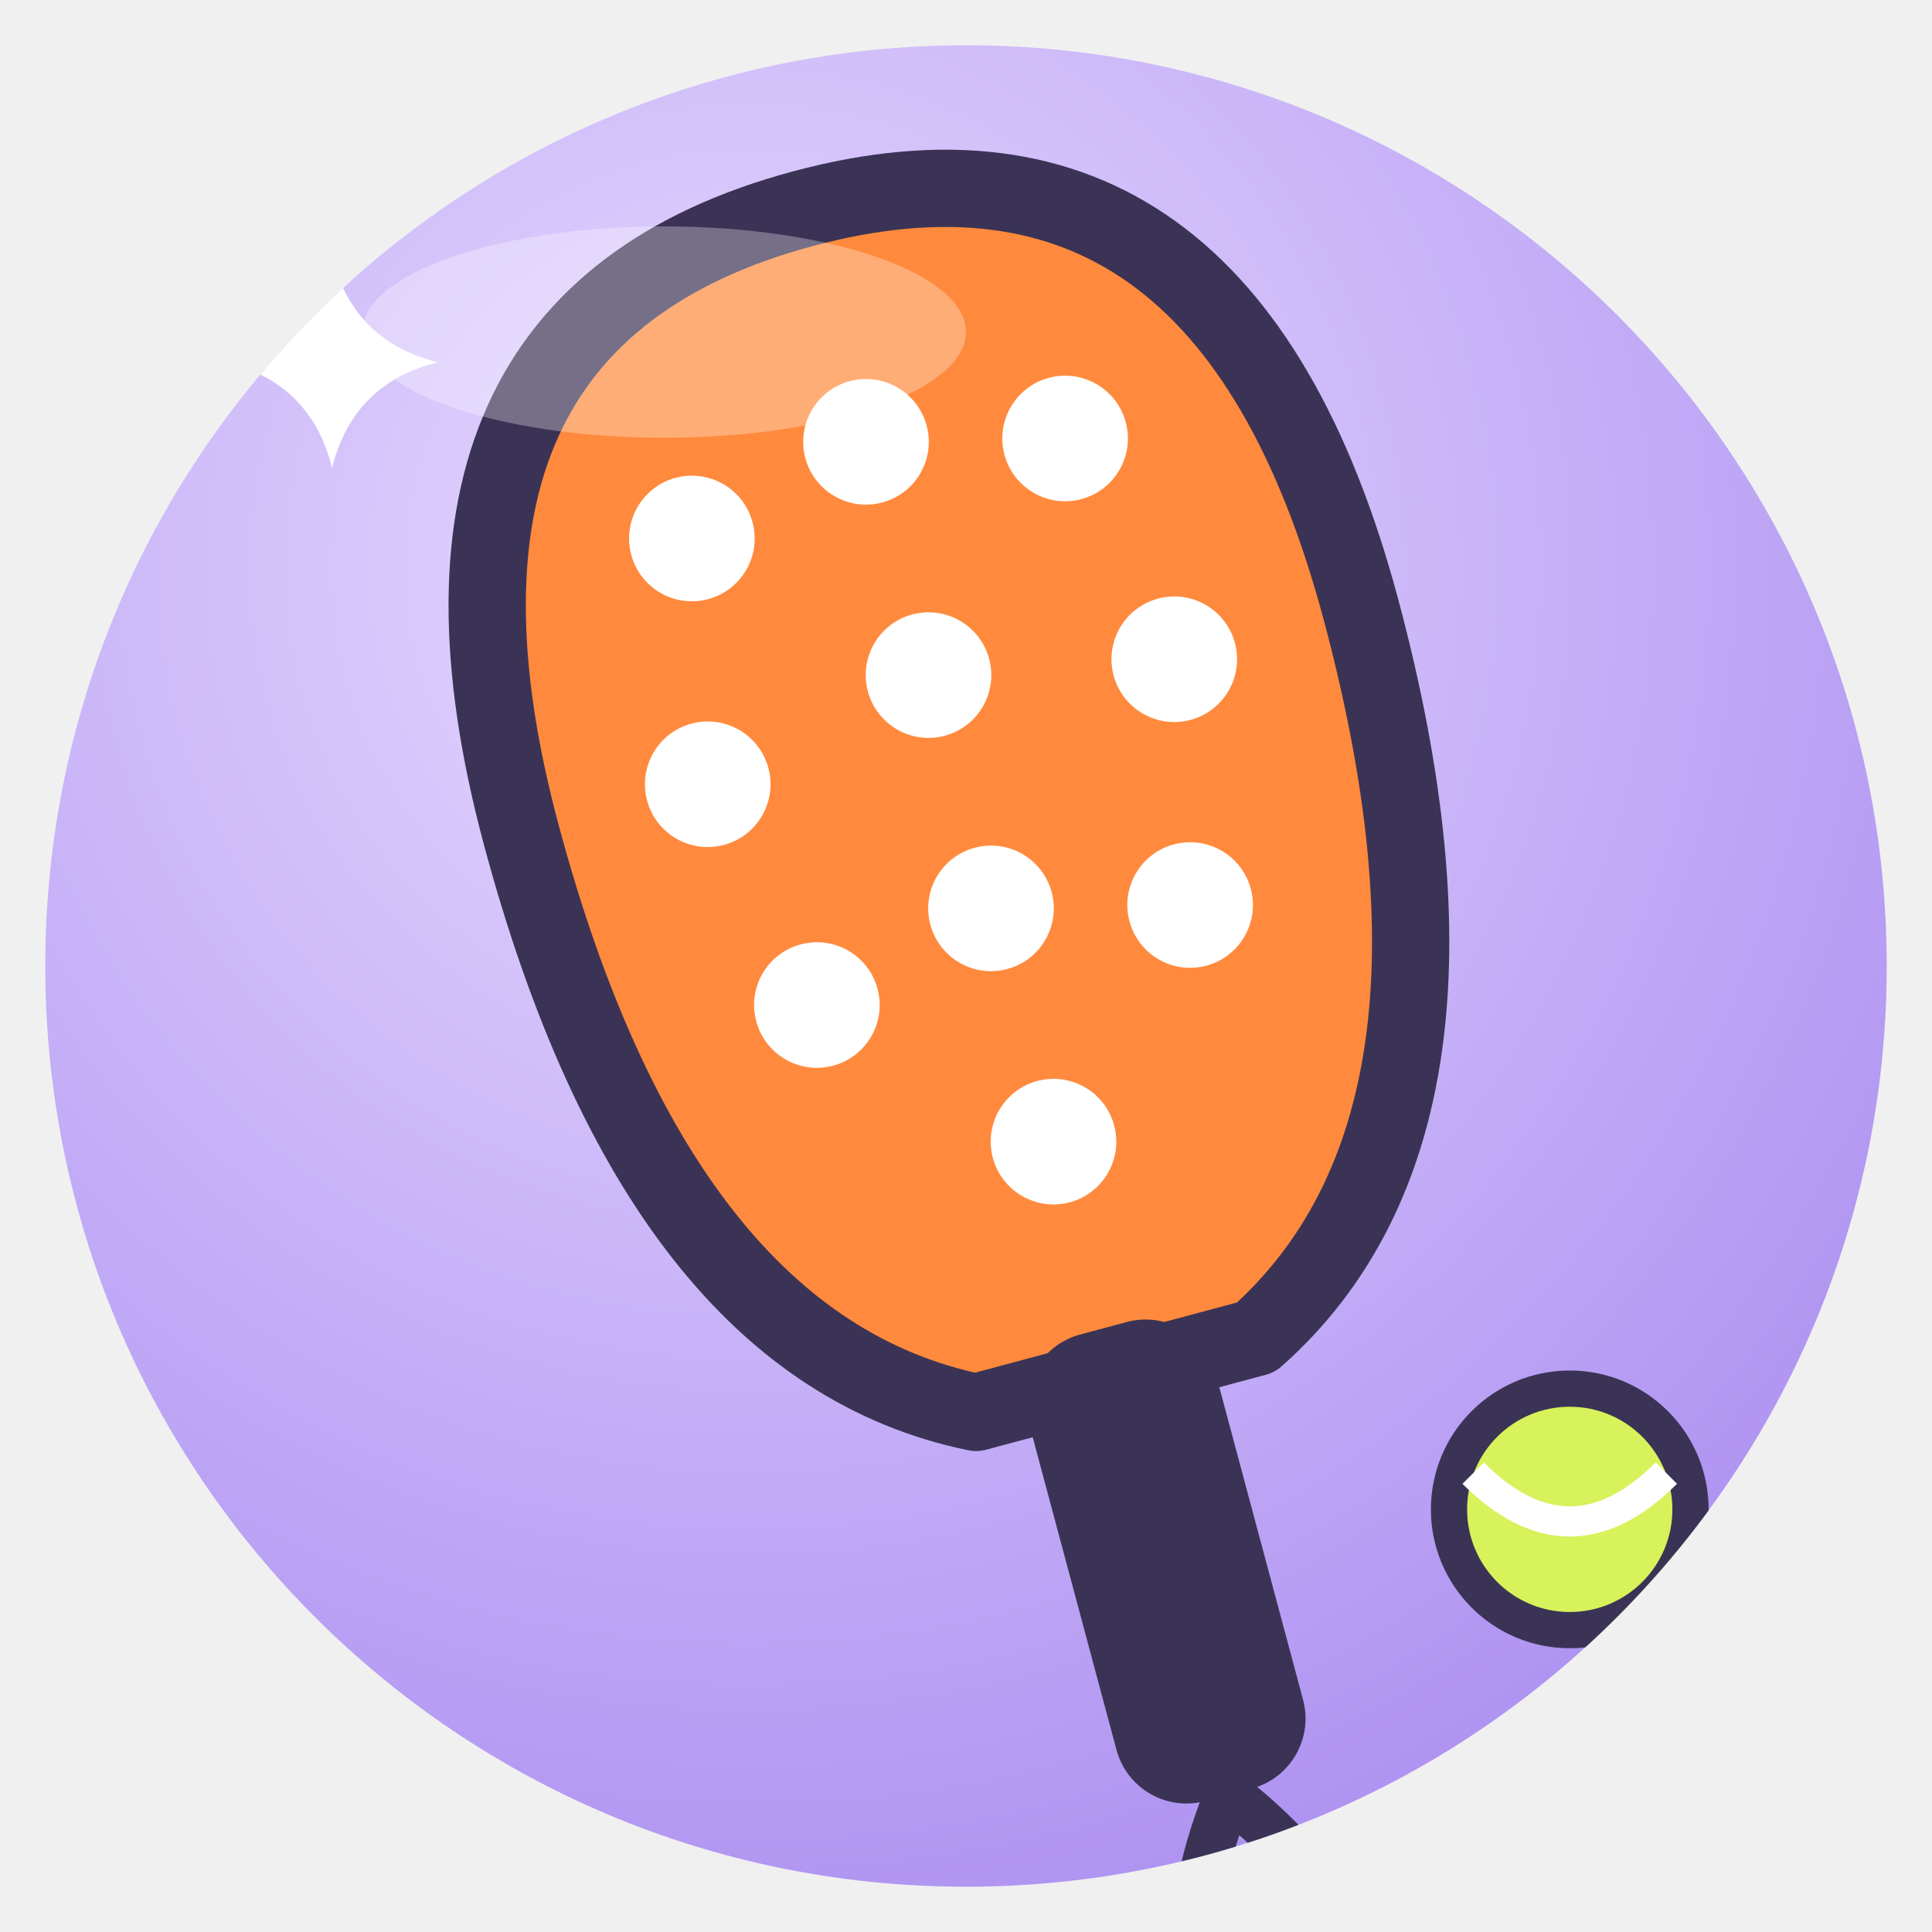
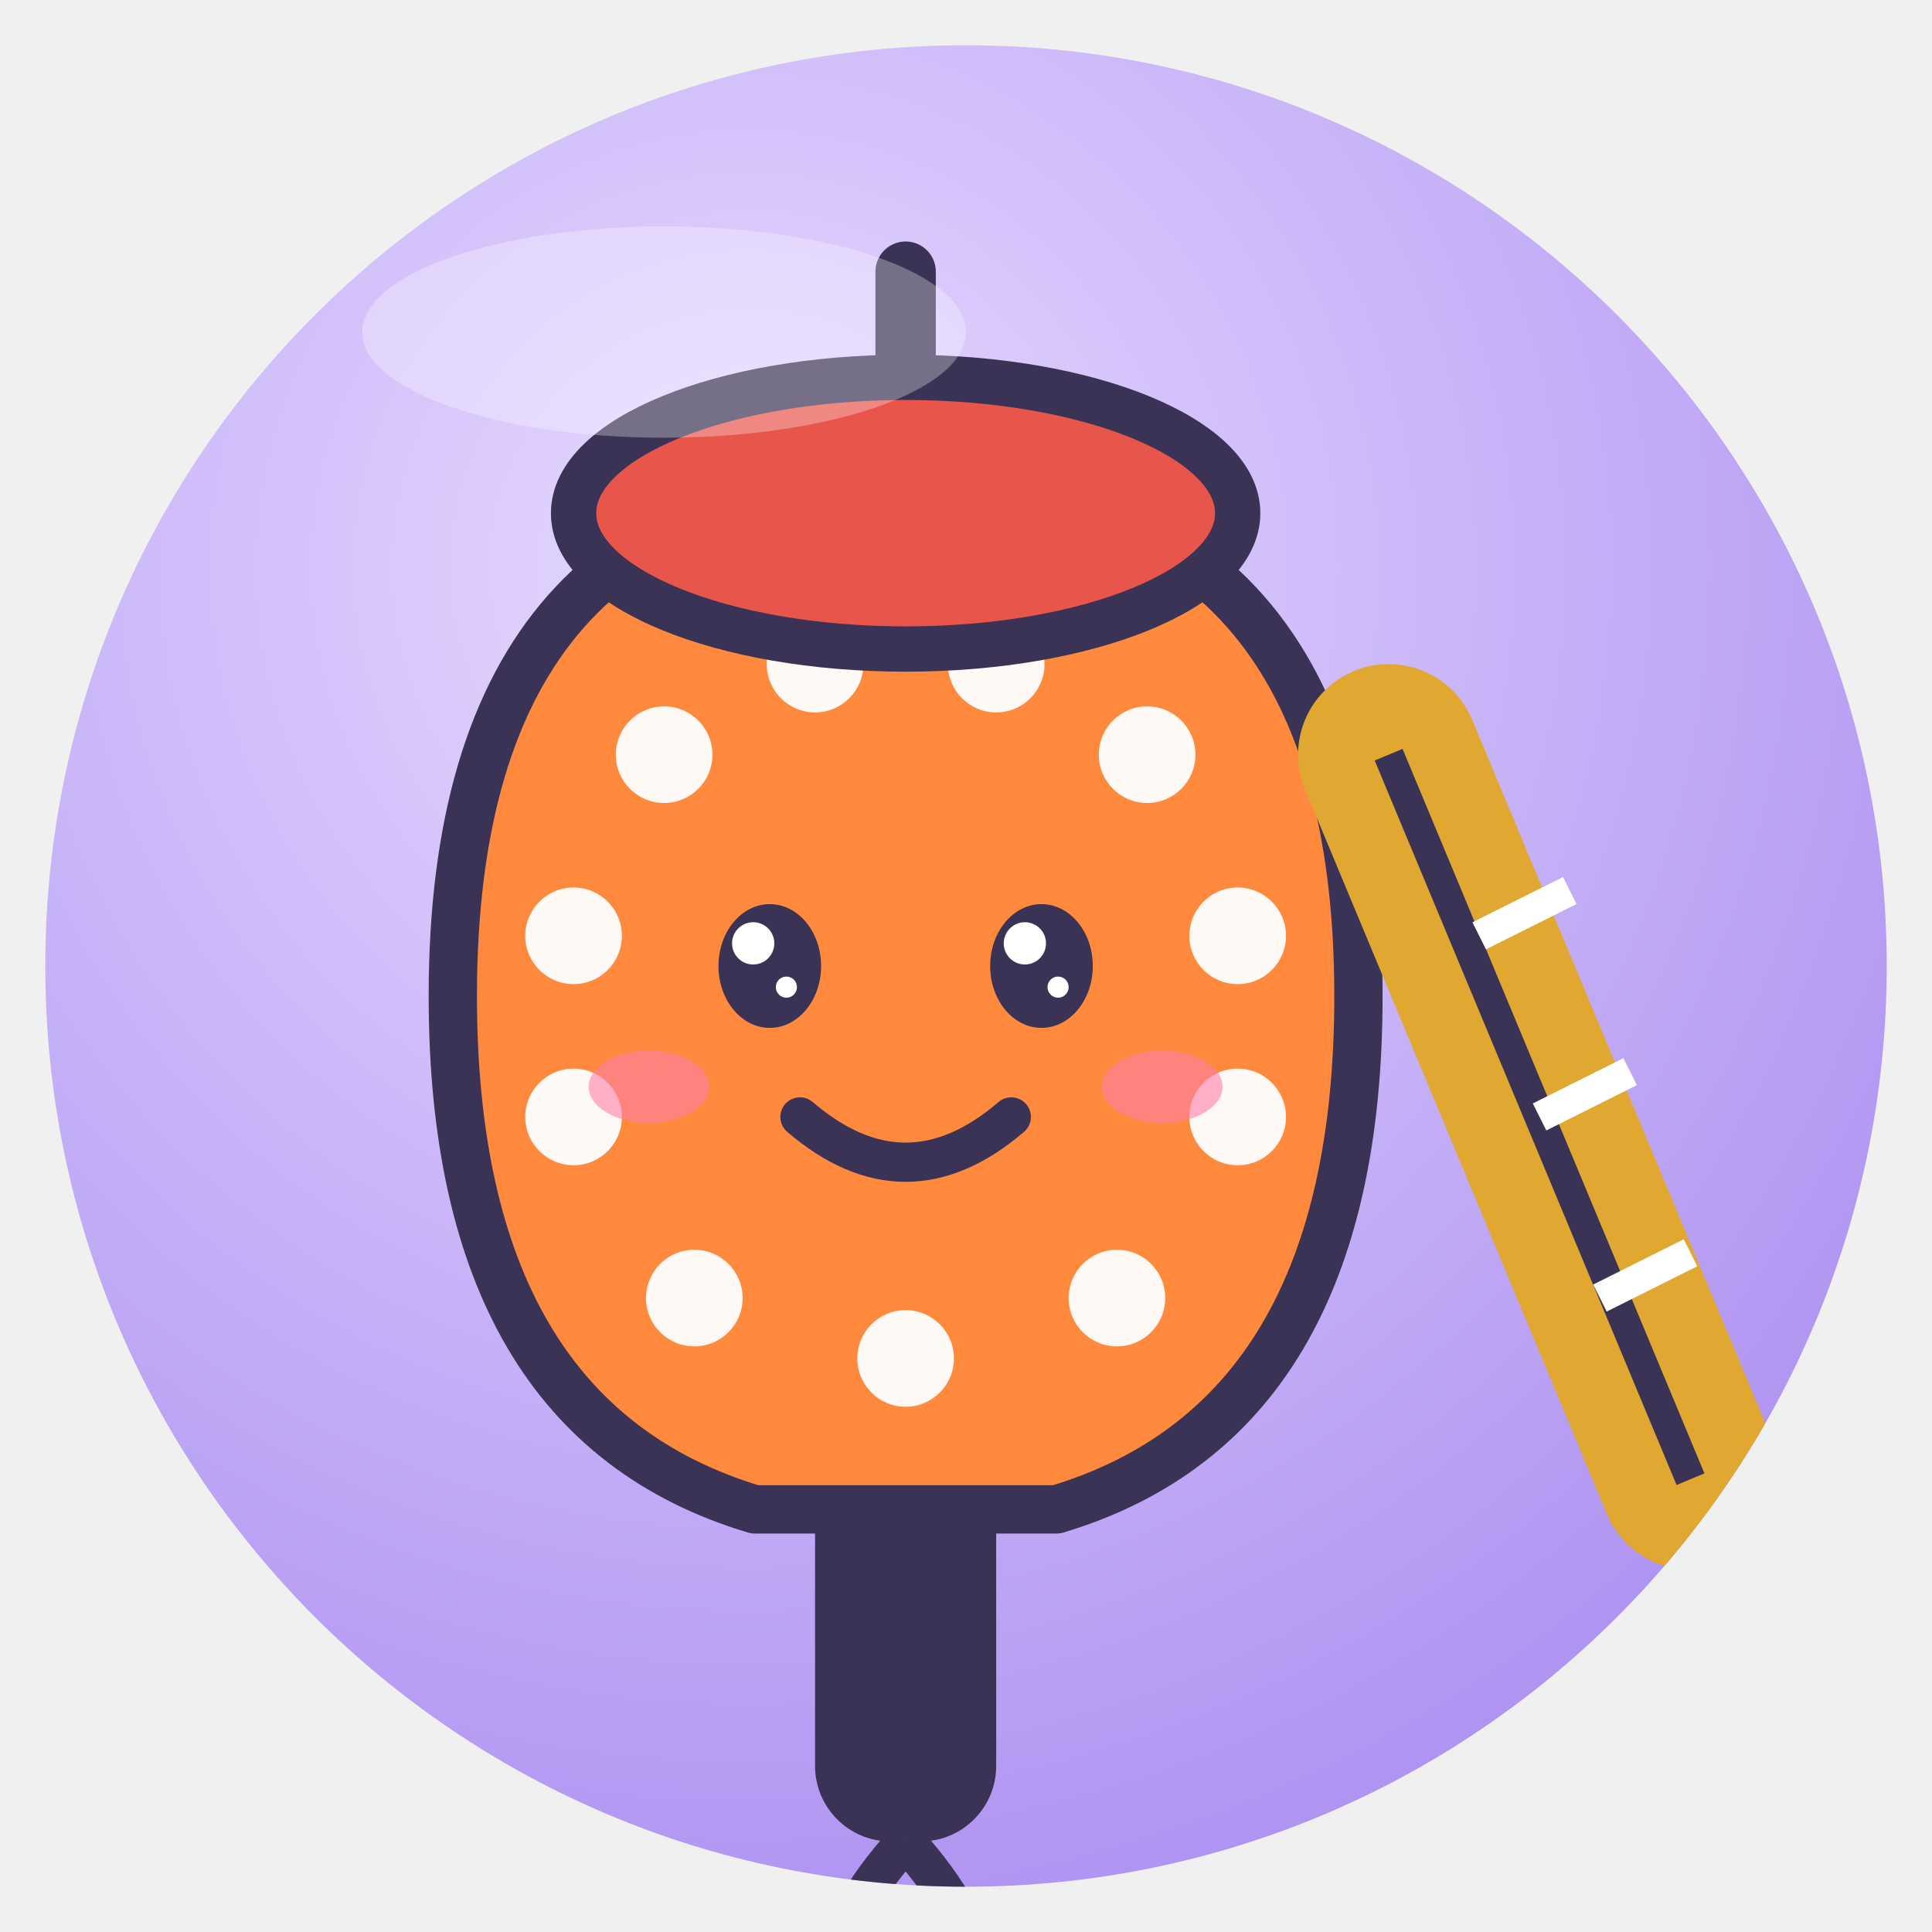
<svg xmlns="http://www.w3.org/2000/svg" viewBox="0 0 128 128" width="128" height="128">
  <defs>
    <radialGradient id="g" cx="38%" cy="28%" r="85%">
      <stop offset="0" stop-color="#E6DAFF" />
      <stop offset="1" stop-color="#A98BF0" />
    </radialGradient>
    <clipPath id="c">
      <circle cx="64" cy="64" r="61" />
    </clipPath>
  </defs>
  <circle cx="64" cy="64" r="61" fill="url(#g)" />
  <g clip-path="url(#c)">
-     <g transform="translate(64 54) rotate(-15) scale(1.6)">
-       <path d="M-18 -4 Q-18 -26 0 -26 Q18 -26 18 -4 Q18 18 6 24 H-6 Q-18 18 -18 -4Z" fill="#FF8A3D" stroke="#3B3355" stroke-width="3.2" stroke-linejoin="round" stroke-linecap="round" />
-       <circle cx="-8" cy="-14" r="2.6" fill="#fff" />
-       <circle cx="0" cy="-16" r="2.6" fill="#fff" />
-       <circle cx="8" cy="-14" r="2.6" fill="#fff" />
-       <circle cx="-10" cy="-4" r="2.6" fill="#fff" />
-       <circle cx="0" cy="-6" r="2.6" fill="#fff" />
-       <circle cx="10" cy="-4" r="2.6" fill="#fff" />
-       <circle cx="-8" cy="6" r="2.6" fill="#fff" />
-       <circle cx="0" cy="4" r="2.6" fill="#fff" />
-       <circle cx="8" cy="6" r="2.6" fill="#fff" />
-       <circle cx="0" cy="14" r="2.6" fill="#fff" />
-       <rect x="-4" y="22" width="8" height="20" rx="3" fill="#3B3355" />
-       <path d="M0 42 Q-6 50 0 54 Q6 50 0 42" fill="none" stroke="#3B3355" stroke-width="2" />
+     <g transform="translate(60 68) rotate(0) scale(1.0)">
+       <rect x="-6" y="28" width="12" height="26" rx="5" fill="#3B3355" />
+       <path d="M0 54 Q-9 64 0 68 Q9 64 0 54" fill="none" stroke="#3B3355" stroke-width="2.6" />
+       <path d="M-30 -2 Q-30 -36 0 -36 Q30 -36 30 -2 Q30 26 10 32 H-10 Q-30 26 -30 -2Z" fill="#FF8A3D" stroke="#3B3355" stroke-width="3.2" stroke-linejoin="round" stroke-linecap="round" />
+       <circle cx="-16" cy="-18" r="3.2" fill="#fff" fill-opacity=".95" />
+       <circle cx="-6" cy="-24" r="3.2" fill="#fff" fill-opacity=".95" />
+       <circle cx="6" cy="-24" r="3.2" fill="#fff" fill-opacity=".95" />
+       <circle cx="16" cy="-18" r="3.2" fill="#fff" fill-opacity=".95" />
+       <circle cx="-22" cy="-6" r="3.2" fill="#fff" fill-opacity=".95" />
+       <circle cx="22" cy="-6" r="3.2" fill="#fff" fill-opacity=".95" />
+       <circle cx="-22" cy="6" r="3.2" fill="#fff" fill-opacity=".95" />
+       <circle cx="22" cy="6" r="3.2" fill="#fff" fill-opacity=".95" />
+       <circle cx="-14" cy="18" r="3.2" fill="#fff" fill-opacity=".95" />
+       <circle cx="14" cy="18" r="3.2" fill="#fff" fill-opacity=".95" />
+       <circle cx="0" cy="22" r="3.2" fill="#fff" fill-opacity=".95" />
+       <ellipse cx="-9" cy="-4" rx="3.4" ry="4.1" fill="#3B3355" />
+       <circle cx="-10.1" cy="-5.5" r="1.4" fill="#fff" />
+       <circle cx="-7.9" cy="-2.6" r="0.7" fill="#fff" />
+       <ellipse cx="9" cy="-4" rx="3.4" ry="4.1" fill="#3B3355" />
+       <circle cx="7.9" cy="-5.5" r="1.4" fill="#fff" />
+       <circle cx="10.1" cy="-2.6" r="0.7" fill="#fff" />
+       <path d="M-7 6 Q0 12 7 6" fill="none" stroke="#3B3355" stroke-width="2.6" stroke-linecap="round" />
+       <ellipse cx="-17" cy="4" rx="4" ry="2.4" fill="#FF7FA8" opacity=".6" />
+       <ellipse cx="17" cy="4" rx="4" ry="2.4" fill="#FF7FA8" opacity=".6" />
    </g>
-     <circle cx="104" cy="100" r="8" fill="#D7F25A" stroke="#3B3355" stroke-linejoin="round" stroke-linecap="round" stroke-width="2.4" />
-     <path d="M97.6 97.6 Q104 104.0 110.4 97.6" fill="none" stroke="#fff" stroke-width="2" />
-     <path d="M22 17 Q23.4 22.6 29 24 Q23.4 25.4 22 31 Q20.6 25.4 15 24 Q20.6 22.6 22 17Z" fill="#fff" />
+     <ellipse cx="60" cy="34" rx="22" ry="9" fill="#E8554A" stroke="#3B3355" stroke-linejoin="round" stroke-linecap="round" stroke-width="3" />
+     <path d="M60 24 V18" stroke="#3B3355" stroke-linejoin="round" stroke-linecap="round" stroke-width="4" />
+     <path d="M92 50 L112 98" stroke="#E0A830" stroke-width="12" stroke-linecap="round" />
+     <path d="M92 50 L112 98" stroke="#3B3355" stroke-width="2" />
+     <path d="M98 62 l6 -3 M102 74 l6 -3 M106 86 l6 -3" stroke="#fff" stroke-width="2" />
  </g>
  <ellipse cx="44" cy="22" rx="20" ry="7" fill="#fff" opacity=".3" />
</svg>
